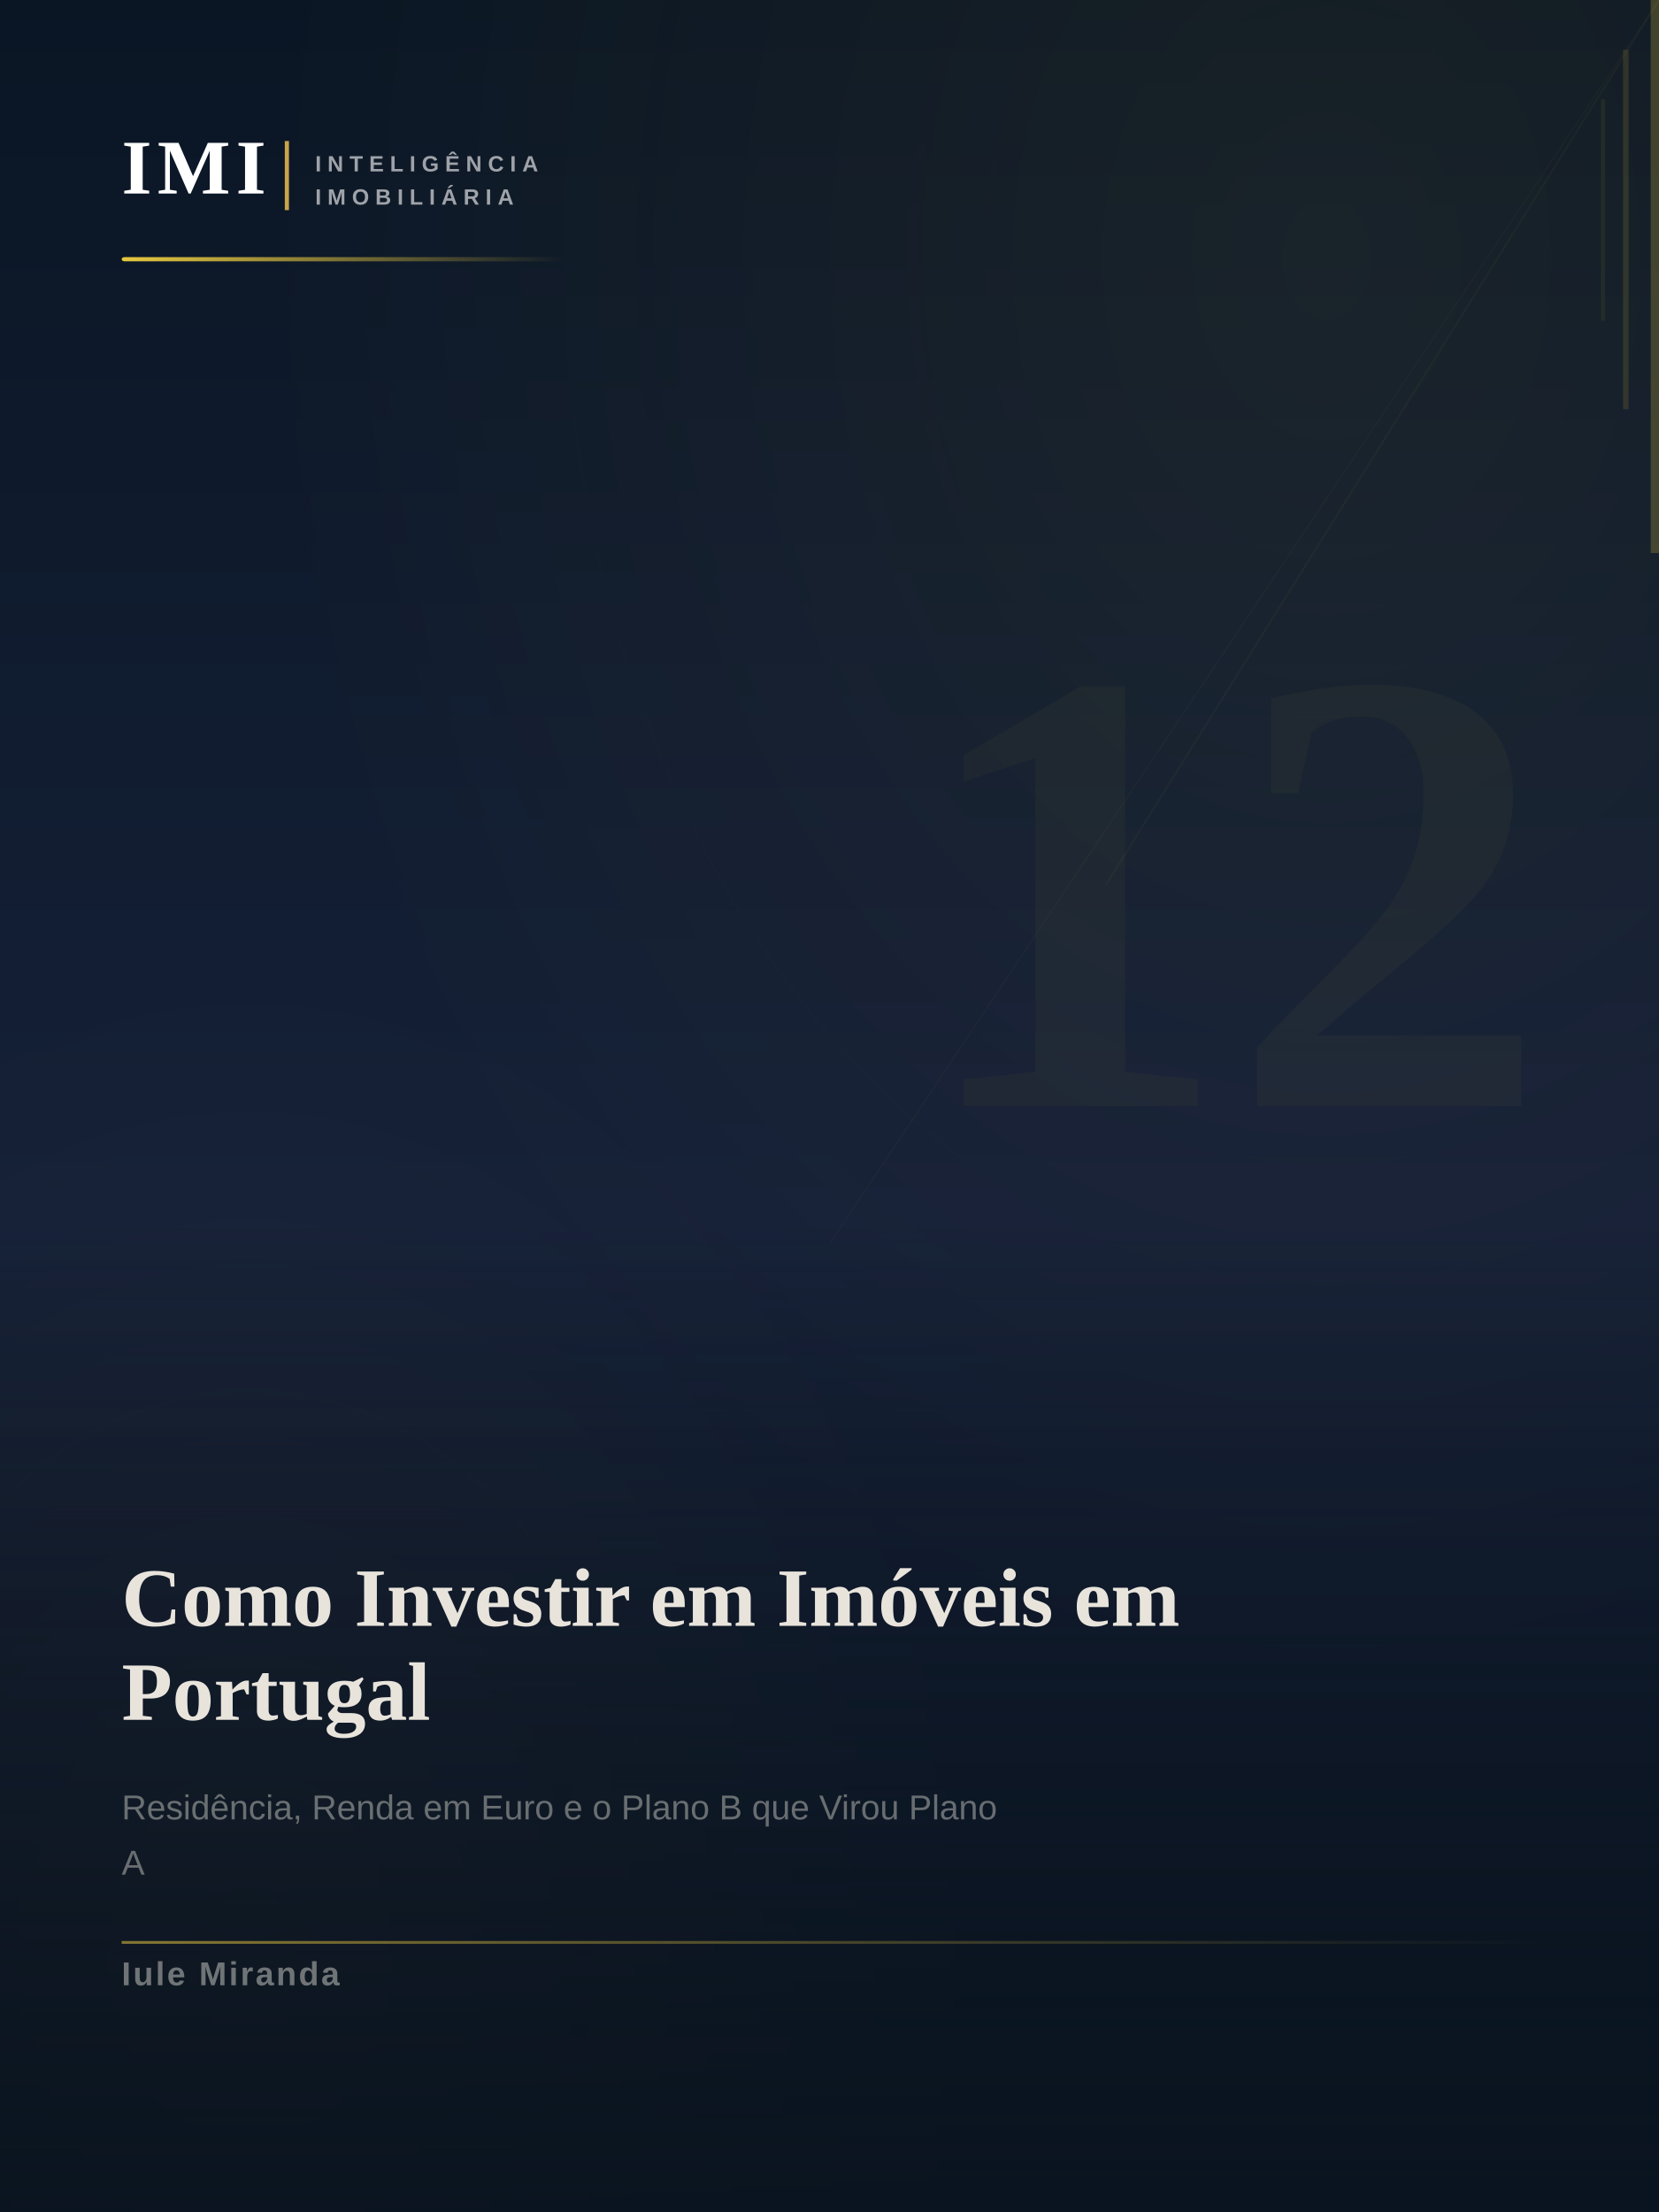
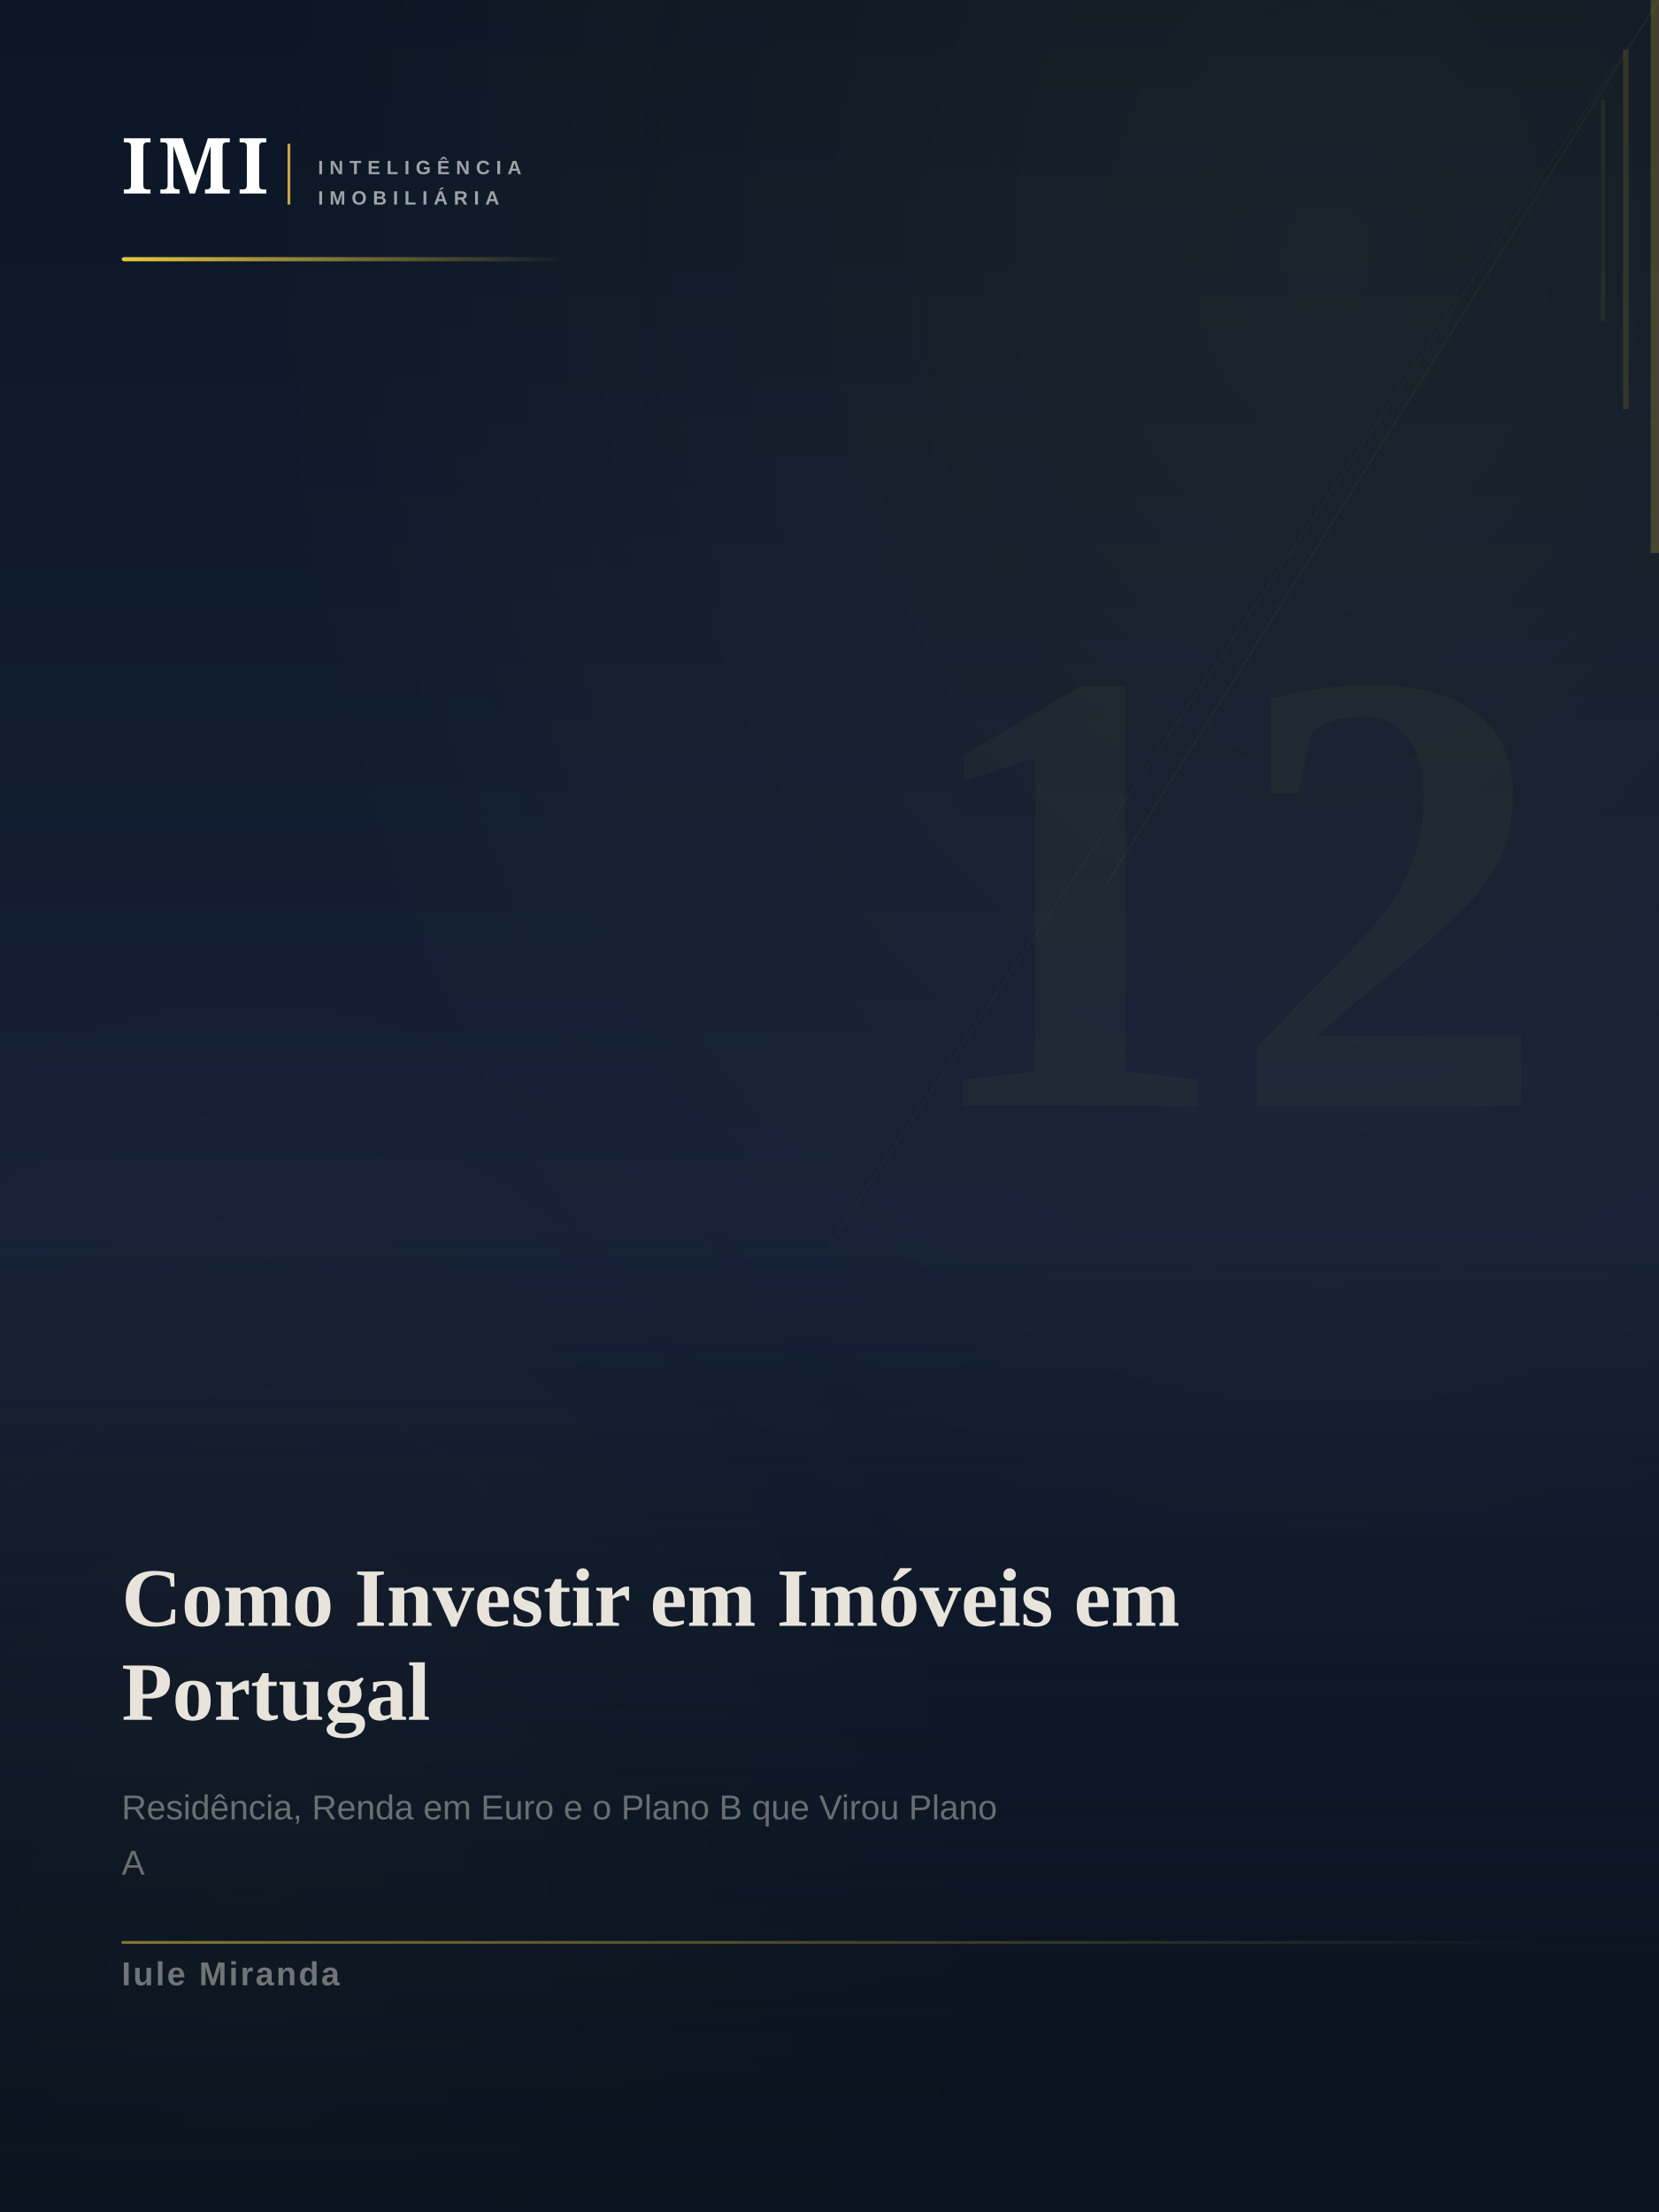
<svg xmlns="http://www.w3.org/2000/svg" width="600" height="800" viewBox="0 0 600 800">
  <defs>
    <linearGradient id="bg_livro_12_investir_imoveis_portugal" x1="0" y1="0" x2="0" y2="1">
      <stop offset="0%" stop-color="#0A1624" />
      <stop offset="55%" stop-color="#152038" />
      <stop offset="100%" stop-color="#0A1420" />
    </linearGradient>
    <linearGradient id="acc_livro_12_investir_imoveis_portugal" x1="0" y1="0" x2="1" y2="0">
      <stop offset="0%" stop-color="#E8C840" />
      <stop offset="100%" stop-color="#E8C840" stop-opacity="0" />
    </linearGradient>
    <linearGradient id="fade_livro_12_investir_imoveis_portugal" x1="0" y1="0.55" x2="0" y2="1">
      <stop offset="0%" stop-color="#0A1420" stop-opacity="0" />
      <stop offset="100%" stop-color="#0A1420" stop-opacity="0.92" />
    </linearGradient>
    <radialGradient id="glow_livro_12_investir_imoveis_portugal" cx="80%" cy="12%" r="65%">
      <stop offset="0%" stop-color="#E8C840" stop-opacity="0.06" />
      <stop offset="100%" stop-color="#E8C840" stop-opacity="0" />
    </radialGradient>
    <radialGradient id="glow2_livro_12_investir_imoveis_portugal" cx="15%" cy="88%" r="45%">
      <stop offset="0%" stop-color="#E8C840" stop-opacity="0.04" />
      <stop offset="100%" stop-color="#E8C840" stop-opacity="0" />
    </radialGradient>
  </defs>
  <rect width="600" height="800" fill="url(#bg_livro_12_investir_imoveis_portugal)" />
  <rect width="600" height="800" fill="url(#glow_livro_12_investir_imoveis_portugal)" />
  <rect width="600" height="800" fill="url(#glow2_livro_12_investir_imoveis_portugal)" />
  <rect x="597" y="0" width="3" height="200" fill="#E8C840" opacity="0.22" />
  <rect x="587" y="18" width="2" height="130" fill="#E8C840" opacity="0.13" />
  <rect x="579" y="36" width="1.5" height="80" fill="#E8C840" opacity="0.07" />
  <line x1="600" y1="0" x2="400" y2="320" stroke="#E8C840" stroke-width="0.6" opacity="0.04" />
  <line x1="600" y1="0" x2="300" y2="450" stroke="#E8C840" stroke-width="0.5" opacity="0.03" />
  <text x="560" y="400" font-family="Georgia, 'Times New Roman', serif" font-size="230" font-weight="700" fill="#E8C840" opacity="0.038" text-anchor="end" dominant-baseline="auto">12</text>
-   <text x="44" y="70" font-family="Georgia, 'Times New Roman', serif" font-size="28" font-weight="700" fill="#FFFFFF" letter-spacing="2" xml:space="preserve">IMI</text>
-   <rect x="103" y="51" width="1.5" height="25" fill="#C8A44A" />
-   <text x="114" y="62" font-family="Arial, Helvetica, sans-serif" font-size="8" font-weight="600" fill="#FFFFFF" fill-opacity="0.60" letter-spacing="2.2" xml:space="preserve">INTELIGÊNCIA</text>
-   <text x="114" y="74" font-family="Arial, Helvetica, sans-serif" font-size="8" font-weight="600" fill="#FFFFFF" fill-opacity="0.60" letter-spacing="2.2" xml:space="preserve">IMOBILIÁRIA</text>
+   <text x="44" y="70" font-family="'Playfair Display', 'Cormorant Garamond', Georgia, serif" font-size="28" font-weight="700" fill="#FFFFFF" letter-spacing="2" xml:space="preserve">IMI</text>
+   <rect x="104" y="52" width="1" height="22" fill="#C8A44A" />
+   <text x="115" y="63" font-family="'Geist Sans', Arial, Helvetica, sans-serif" font-size="7" font-weight="600" fill="#FFFFFF" fill-opacity="0.60" letter-spacing="2.2" xml:space="preserve">INTELIGÊNCIA</text>
+   <text x="115" y="74" font-family="'Geist Sans', Arial, Helvetica, sans-serif" font-size="7" font-weight="600" fill="#FFFFFF" fill-opacity="0.60" letter-spacing="2.2" xml:space="preserve">IMOBILIÁRIA</text>
  <rect x="44" y="93" width="160" height="1.5" fill="url(#acc_livro_12_investir_imoveis_portugal)" rx="1" />
  <rect width="600" height="800" fill="url(#fade_livro_12_investir_imoveis_portugal)" />
  <text x="44" y="588" font-family="Georgia, 'Times New Roman', serif" font-size="30" font-weight="700" fill="#E8E4DC" xml:space="preserve">Como Investir em Imóveis em</text>
  <text x="44" y="622" font-family="Georgia, 'Times New Roman', serif" font-size="30" font-weight="700" fill="#E8E4DC" xml:space="preserve">Portugal</text>
  <text x="44" y="658" font-family="Arial, Helvetica, sans-serif" font-size="12.5" fill="#E8E4DC" fill-opacity="0.42" xml:space="preserve">Residência, Renda em Euro e o Plano B que Virou Plano</text>
  <text x="44" y="678" font-family="Arial, Helvetica, sans-serif" font-size="12.5" fill="#E8E4DC" fill-opacity="0.42" xml:space="preserve">A</text>
  <rect x="44" y="702" width="512" height="1" fill="url(#acc_livro_12_investir_imoveis_portugal)" opacity="0.55" />
  <text x="44" y="718" font-family="Arial, Helvetica, sans-serif" font-size="12" font-weight="600" fill="#E8E4DC" fill-opacity="0.45" letter-spacing="0.8" xml:space="preserve">Iule Miranda</text>
</svg>
